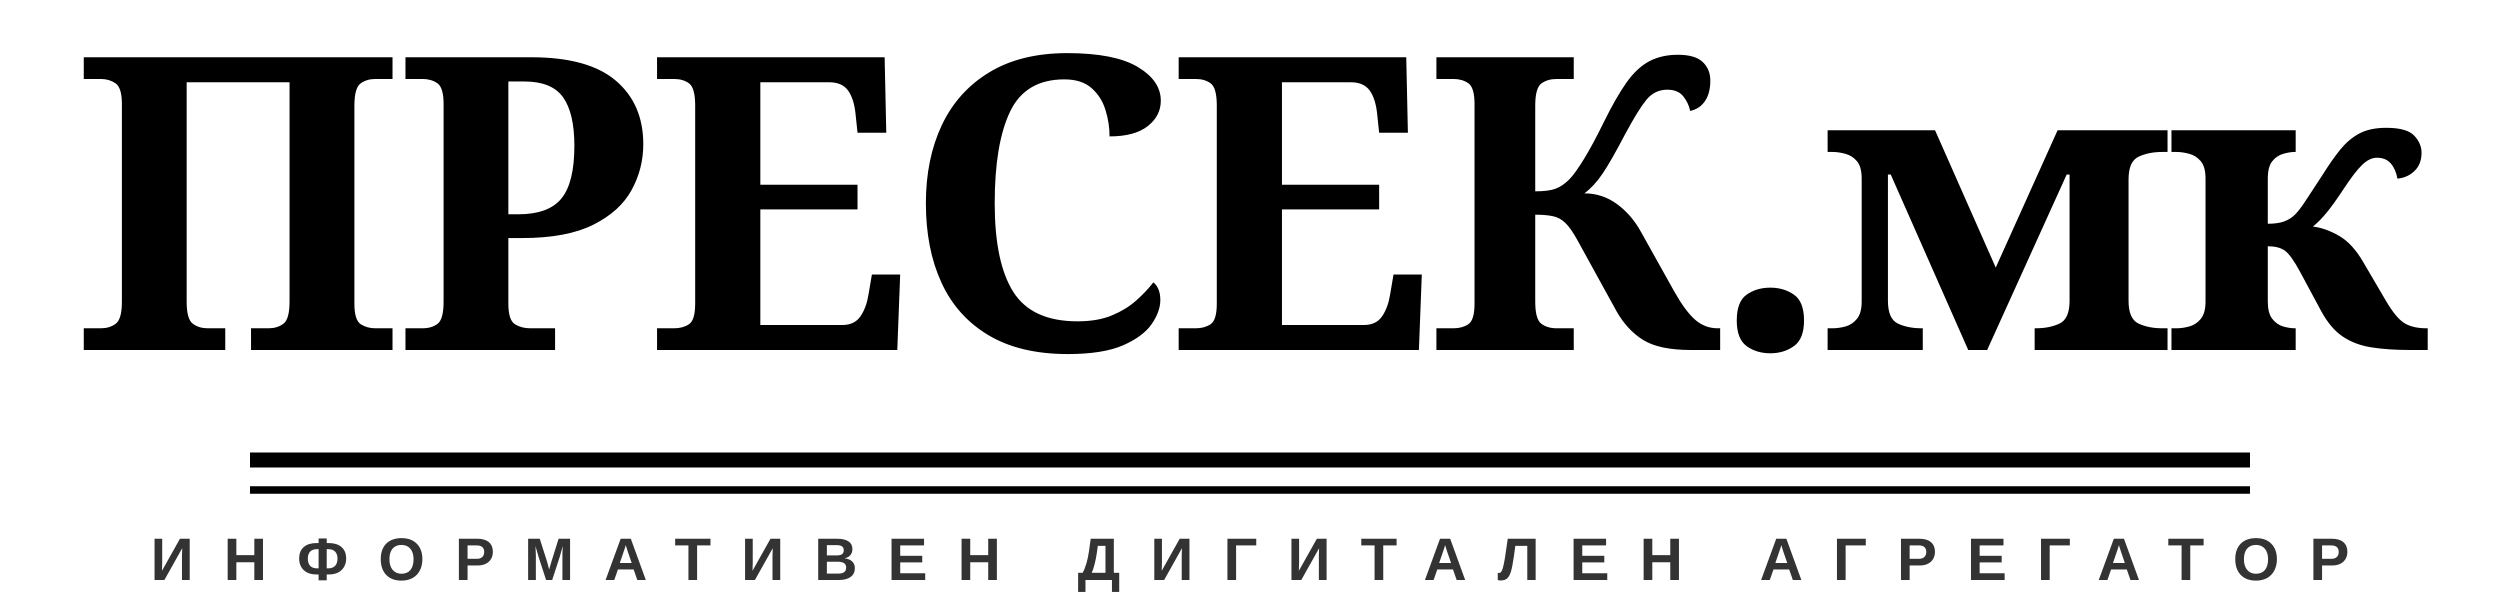
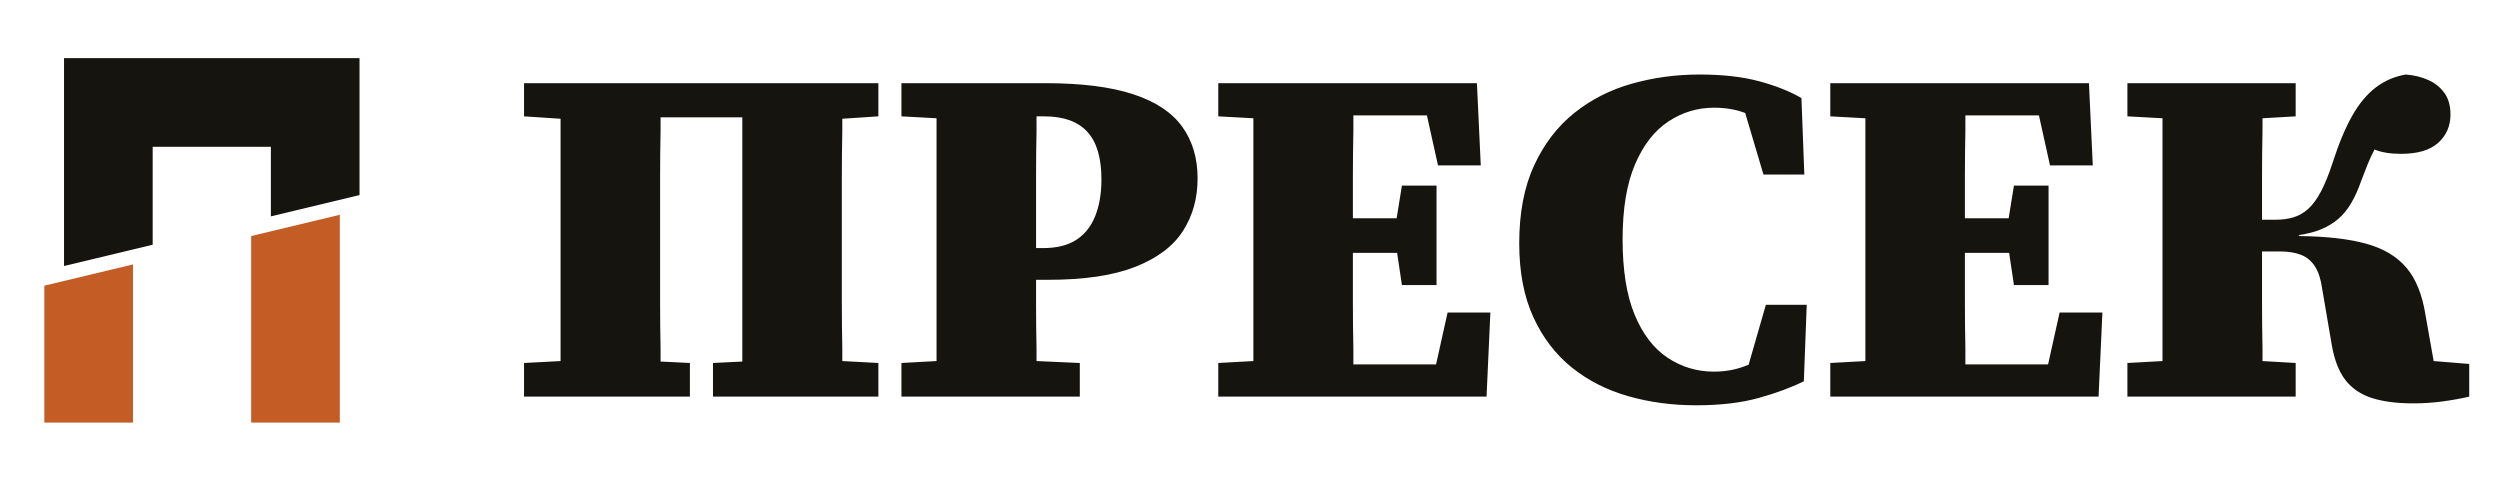
- <svg xmlns="http://www.w3.org/2000/svg" width="500" height="120" viewBox="0 0 500 120" fill="none">
-   <g fill="#000000">
-     <text x="250" y="70" font-family="'Georgia', serif" font-weight="950" font-size="82" letter-spacing="-2" text-anchor="middle" fill="#000000">ПРЕСЕК.мк</text>
-     <line x1="50" y1="92" x2="450" y2="92" stroke="#000000" stroke-width="3" />
-     <line x1="50" y1="98" x2="450" y2="98" stroke="#000000" stroke-width="1.5" />
-     <text x="250" y="116" font-family="'Arial', sans-serif" font-weight="900" font-size="12" letter-spacing="6" text-anchor="middle" fill="#000000" opacity="0.8">ИНФОРМАТИВЕН ДИГИТАЛЕН АГРЕГАТОР</text>
+ <svg xmlns="http://www.w3.org/2000/svg" viewBox="0 0 520 100" role="img" aria-label="Пресек">
+   <style>.t{fill:#16140f}.a{fill:#c45c26}@media (prefers-color-scheme:dark){.t{fill:#f4f1e8}.a{fill:#e07a3d}}</style>
+   <svg x="0" y="8" width="84" height="84" viewBox="11 7 82 82">
+     <polygon class="t" transform="translate(4 -4)" points="20,15 80,15 80,42.8 62,47.12 62,33 38,33 38,52.88 20,57.2" />
+     <polygon class="a" points="20,57.2 38,52.88 38,85 20,85" />
+     <polygon class="a" points="62,47.12 80,42.8 80,85 62,85" />
+   </svg>
+   <g class="t" transform="translate(106 82.5)">
+     <path class="t" d="M3 0V-7L10.6 -7.4Q10.6 -8.6 10.6 -9.9V-55.4Q10.6 -56.6 10.6 -57.8L3 -58.3V-65.2H76.7V-58.3L69.2 -57.8Q69.2 -56.6 69.2 -55.4Q69.1 -50.4 69.1 -45.5V-19.8Q69.1 -14.8 69.2 -9.9Q69.2 -8.6 69.2 -7.4L76.7 -7V0H42.3V-7L48.4 -7.3Q48.4 -8.6 48.4 -9.9V-55.4Q48.4 -56.7 48.4 -58.1H31.4Q31.4 -56.8 31.4 -55.4Q31.3 -50.4 31.3 -45.5V-19.8Q31.3 -14.8 31.4 -9.9Q31.4 -8.6 31.4 -7.3L37.5 -7V0Z M81.5 0V-7L88.8 -7.4Q88.8 -8.6 88.8 -9.9V-55.4Q88.8 -56.6 88.8 -57.9L81.5 -58.3V-65.2H111.4Q122.7 -65.2 129.7 -62.9Q136.7 -60.6 139.9 -56.15Q143.1 -51.7 143.1 -45.4Q143.1 -39.2 140.05 -34.45Q137 -29.7 130.15 -27Q123.3 -24.3 112 -24.3H109.5V-19.5Q109.5 -14.8 109.6 -9.9Q109.6 -8.7 109.6 -7.4L118.6 -7V0ZM109.6 -58.3Q109.6 -56.9 109.6 -55.4Q109.5 -50.4 109.5 -45.5V-30.9H111Q115.2 -30.9 117.85 -32.6Q120.5 -34.3 121.8 -37.55Q123.1 -40.8 123.1 -45.2Q123.1 -51.9 120.15 -55.1Q117.2 -58.3 111.2 -58.3Z M147.4 0V-7L154.7 -7.4Q154.7 -8.6 154.7 -9.9V-55.4Q154.7 -56.6 154.7 -57.9L147.4 -58.3V-65.2H201.2L202 -48.1H193.1L190.8 -58.5H175.5Q175.5 -57 175.5 -55.4Q175.4 -50.4 175.4 -45.5V-37.1H184.5L185.6 -43.9H192.8V-23.2H185.6L184.6 -29.9H175.4V-19.9Q175.4 -14.9 175.5 -10Q175.5 -8.3 175.5 -6.7H192.7L195.1 -17.5H204L203.2 0Z M246.8 1.8Q239.3 1.8 232.65 -0.1Q226 -2 220.95 -6.05Q215.9 -10.1 212.95 -16.5Q210 -22.9 210 -31.9Q210 -41.4 213.1 -48.1Q216.2 -54.8 221.45 -59Q226.7 -63.2 233.45 -65.1Q240.2 -67 247.5 -67Q254.7 -67 259.9 -65.6Q265.1 -64.2 268.7 -62.1L269.3 -46.2H260.8L257 -59Q254.1 -60.1 250.5 -60.1Q245.4 -60.1 241.05 -57.25Q236.7 -54.4 234.1 -48.35Q231.5 -42.3 231.5 -32.7Q231.5 -23.1 234 -17.05Q236.5 -11 240.85 -8.1Q245.2 -5.2 250.5 -5.2Q254.3 -5.2 257.6 -6.6Q257.6 -6.6 257.7 -6.6L261.3 -19.1H269.8L269.2 -3.2Q265.4 -1.3 259.9 0.25Q254.4 1.8 246.8 1.8Z M274.7 0V-7L282 -7.4Q282 -8.6 282 -9.9V-55.4Q282 -56.6 282 -57.9L274.7 -58.3V-65.2H328.5L329.3 -48.1H320.4L318.1 -58.5H302.8Q302.8 -57 302.8 -55.4Q302.7 -50.4 302.7 -45.5V-37.1H311.8L312.9 -43.9H320.1V-23.2H312.9L311.9 -29.9H302.7V-19.9Q302.7 -14.9 302.8 -10Q302.8 -8.3 302.8 -6.7H320L322.4 -17.5H331.3L330.5 0Z M336.5 0V-7L343.8 -7.4Q343.8 -8.6 343.8 -9.9V-55.4Q343.8 -56.6 343.8 -57.9L336.5 -58.3V-65.2H371.5V-58.3L364.6 -57.9Q364.6 -56.7 364.6 -55.4Q364.5 -50.4 364.5 -45.4V-36.8H367.4Q369.4 -36.8 371.05 -37.3Q372.7 -37.8 374.1 -39.05Q375.5 -40.3 376.75 -42.65Q378 -45 379.2 -48.7Q381.1 -54.6 383.25 -58.4Q385.4 -62.2 388.15 -64.3Q390.9 -66.4 394.4 -67Q397 -66.8 399.1 -65.85Q401.2 -64.9 402.45 -63.15Q403.7 -61.4 403.7 -58.7Q403.7 -55.1 401.15 -52.8Q398.6 -50.5 393.4 -50.5Q390.1 -50.5 387.9 -51.4Q387.1 -49.9 386.5 -48.4Q385.8 -46.6 385.1 -44.8Q384.2 -42.2 383.05 -40.25Q381.9 -38.3 380.4 -37Q378.9 -35.7 376.9 -34.85Q374.9 -34 372.1 -33.6L372.3 -33.4Q380.8 -33.3 386.2 -31.8Q391.6 -30.3 394.55 -26.8Q397.5 -23.3 398.5 -17L400.2 -7.4L407.6 -6.8V0Q405 0.6 402.05 1Q399.1 1.4 395.9 1.4Q390.9 1.4 387.4 0.3Q383.9 -0.8 381.85 -3.45Q379.8 -6.1 379 -10.8L377 -22.5Q376.6 -25.4 375.5 -27.1Q374.4 -28.8 372.6 -29.5Q370.8 -30.2 368.2 -30.2H364.5V-20.2Q364.5 -15 364.6 -10Q364.6 -8.7 364.6 -7.4L371.5 -7V0Z" />
  </g>
</svg>
